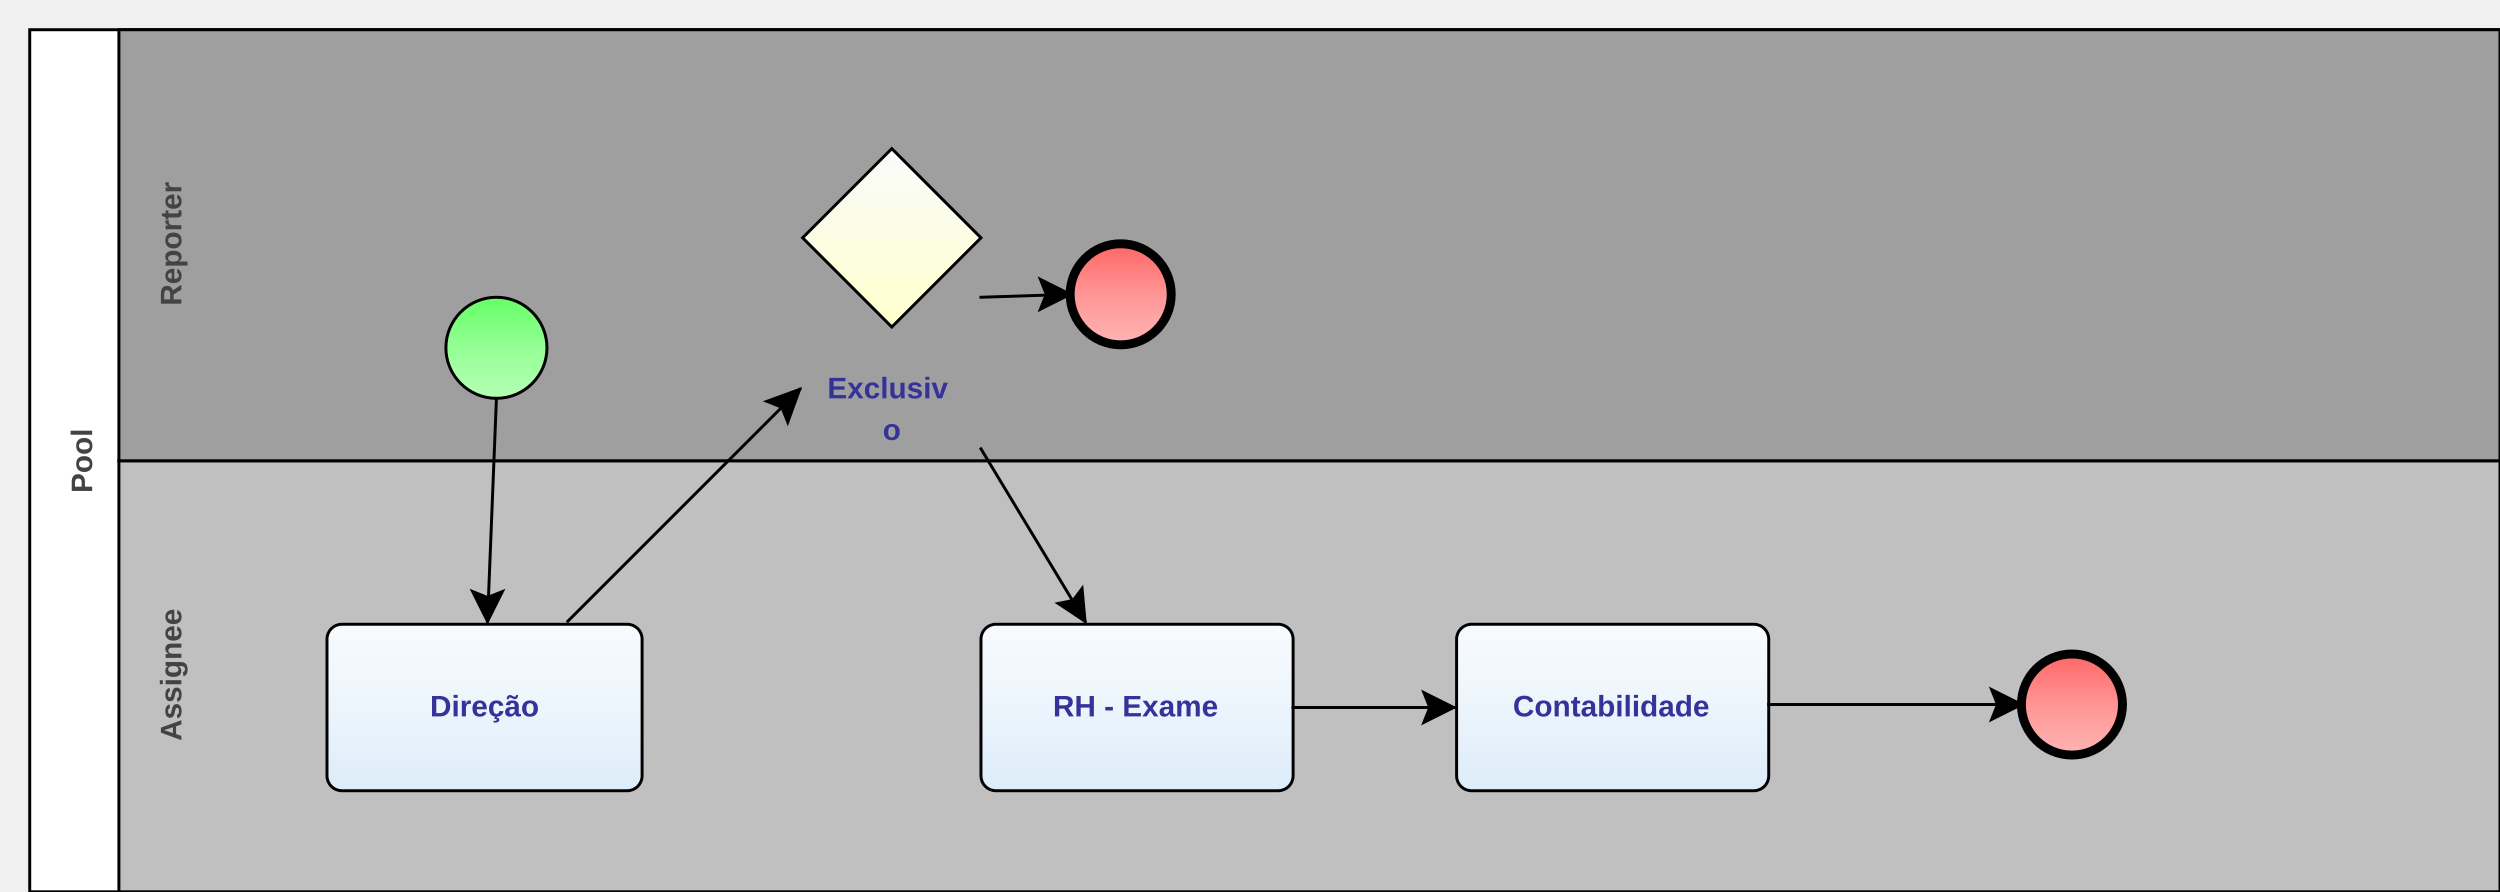
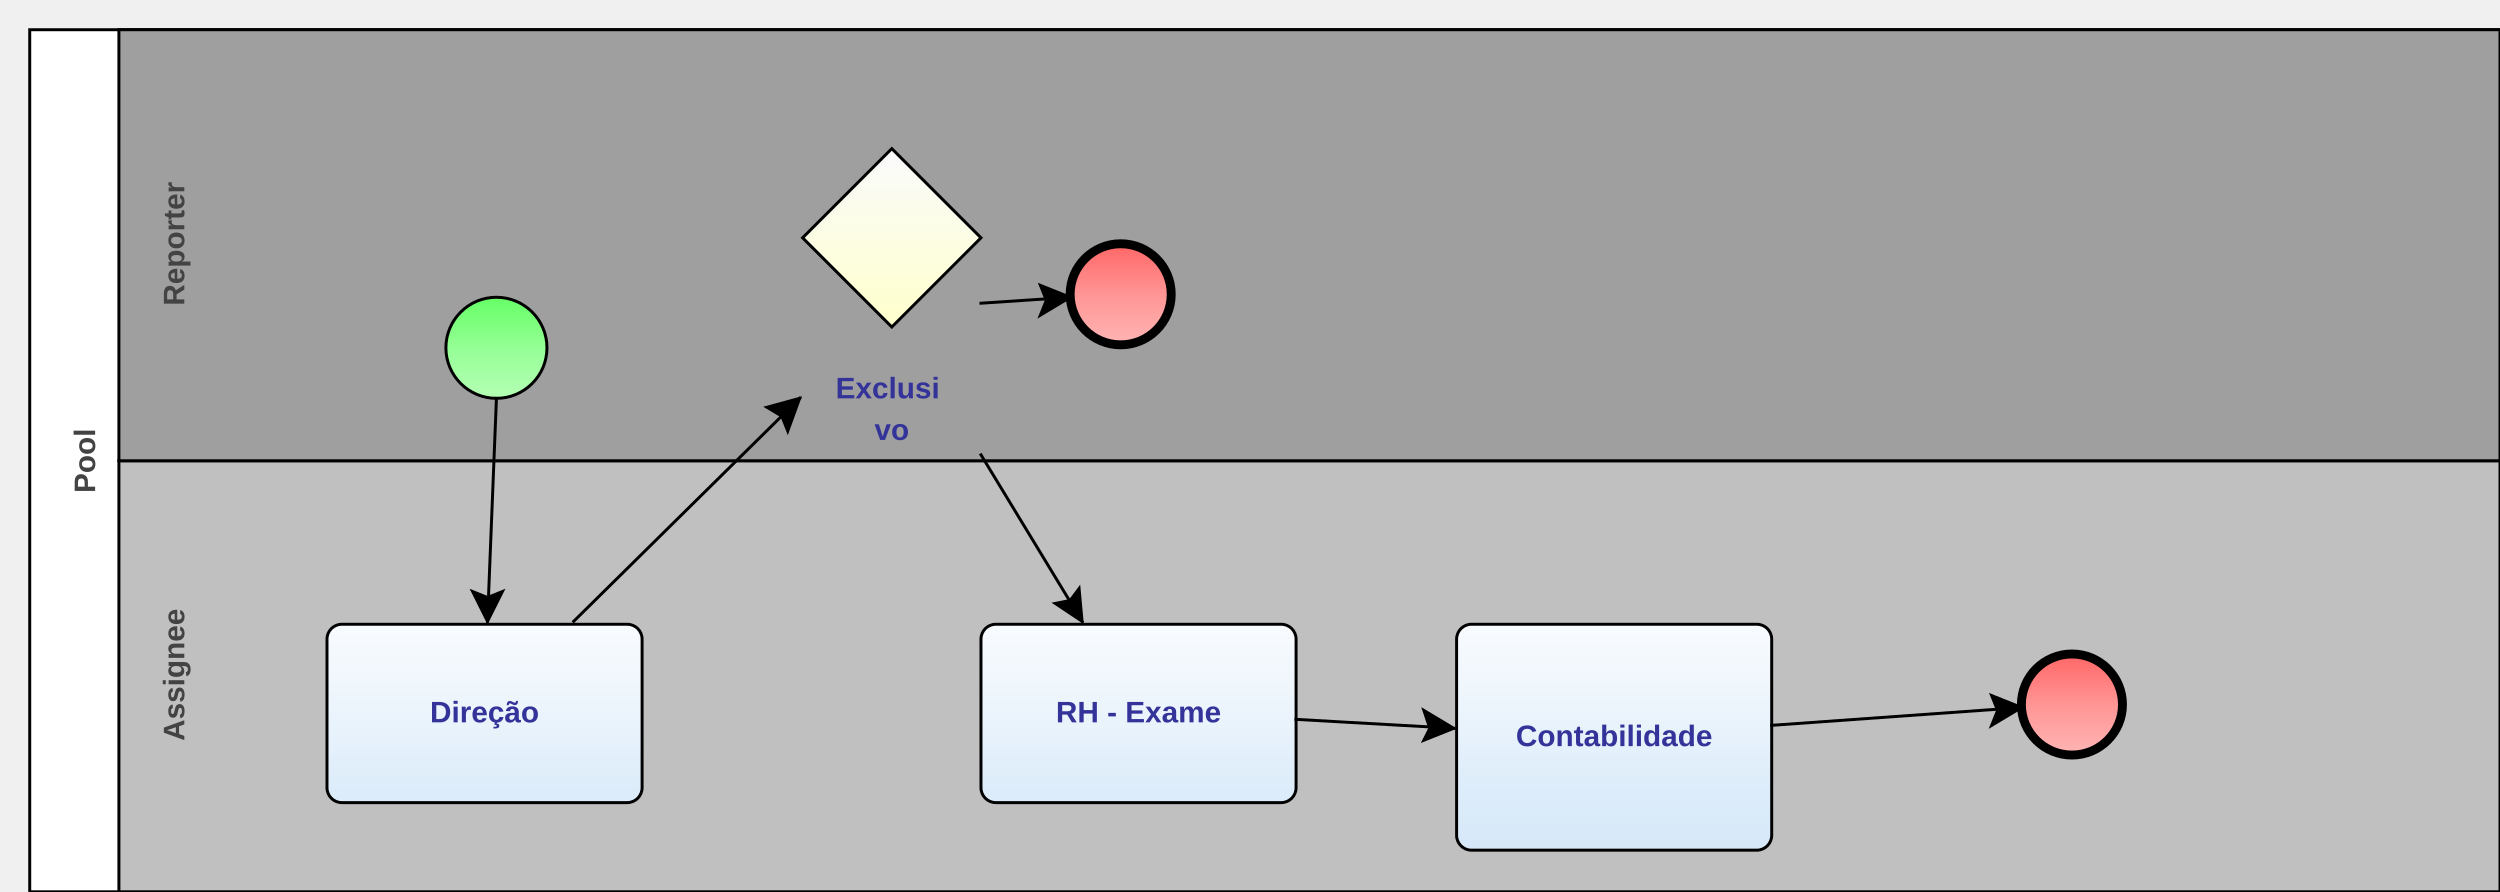
<svg xmlns="http://www.w3.org/2000/svg" xmlns:xlink="http://www.w3.org/1999/xlink" style="stroke-dasharray:none; shape-rendering:auto; font-family:'Arial'; text-rendering:auto; fill-opacity:1; color-interpolation:auto; color-rendering:auto; font-size:12; fill:black; stroke:black; image-rendering:auto; stroke-miterlimit:10; stroke-linecap:square; stroke-linejoin:miter; font-style:normal; stroke-width:1; stroke-dashoffset:0; font-weight:normal; stroke-opacity:1;" contentScriptType="text/ecmascript" preserveAspectRatio="xMidYMid meet" zoomAndPan="magnify" version="1.0" contentStyleType="text/css" xml:xlink="http://www.w3.org/1999/xlink" width="841" height="300">
  <rect x="10" y="10" width="831" height="290" ry="0" rx="0" style="stroke:#000000; fill:#FFFFFF" />
  <rect x="40" y="155" width="801" height="145" ry="0" rx="0" style="stroke:#000000; fill:#C0C0C0" />
  <g componentSequence="3">
-     <text x="-227" y="47" transform="rotate(270)" text-anchor="middle" style="font-weight:bold;font-size:10px;stroke:none; fill:#434343">
+     <text x="-227" y="48" transform="rotate(270)" text-anchor="middle" style="font-weight:bold;font-size:10px;stroke:none; fill:#434343">
      <tspan dy="14" x="-227">Assignee</tspan>
    </text>
  </g>
  <rect x="40" y="10" width="801" height="145" ry="0" rx="0" style="stroke:#000000; fill:#9F9F9F" />
  <g componentSequence="2">
-     <text x="-82" y="47" transform="rotate(270)" text-anchor="middle" style="font-weight:bold;font-size:10px;stroke:none; fill:#434343">
+     <text x="-82" y="48" transform="rotate(270)" text-anchor="middle" style="font-weight:bold;font-size:10px;stroke:none; fill:#434343">
      <tspan dy="14" x="-82">Reporter</tspan>
    </text>
  </g>
  <g componentSequence="1">
-     <text x="-155" y="17" transform="rotate(270)" text-anchor="middle" style="font-weight:bold;font-size:10px;stroke:none; fill:#434343">
+     <text x="-155" y="18" transform="rotate(270)" text-anchor="middle" style="font-weight:bold;font-size:10px;stroke:none; fill:#434343">
      <tspan dy="14" x="-155">Pool</tspan>
    </text>
  </g>
  <g sequence="4">
-     <ellipse cx="167" cy="117" rx="17" ry="17" stroke-width="1" style="fill:url(#linearGradient66FF6696FF96B6FFB6_1283945359);" stroke="336633" />
+     <ellipse cx="167" cy="117" rx="17" ry="17" stroke-width="1" style="fill:url(#linearGradient66FF6696FF96B6FFB6_17397809);" stroke="336633" />
  </g>
  <g sequence="5">
-     <rect x="110" y="210" width="106" height="56" ry="5" rx="5" style="fill:url(#linearGradientF8FBFEEDF5FCDEEDFAD4E7F8E2E5E9_1111528559);" stroke="191970" />
+     <rect x="110" y="210" width="106" height="60" ry="5" rx="5" style="fill:url(#linearGradientF8FBFEEDF5FCDEEDFAD4E7F8E2E5E9_265197152);" stroke="191970" />
  </g>
  <g componentSequence="5">
-     <text x="163" y="227" text-anchor="middle" style="font-weight:bold;font-size:10px;stroke:none; fill:#333399">
+     <text x="163" y="229" text-anchor="middle" style="font-weight:bold;font-size:10px;stroke:none; fill:#333399">
      <tspan dy="14" x="163">Direção</tspan>
    </text>
  </g>
  <g sequence="7">
-     <polygon points=" 270 80 300 50 330 80 300 110 270 80" style="fill:url(#linearGradientFAFBFCFFFFCC_1182734591);" stroke="000000" />
+     <polygon points=" 270 80 300 50 330 80 300 110 270 80" style="fill:url(#linearGradientFAFBFCFFFFCC_200348481);" stroke="000000" />
  </g>
  <g componentSequence="7">
    <text x="300" y="120" text-anchor="middle" style="font-weight:bold;font-size:10px;stroke:none; fill:#333399">
-       <tspan dy="14" x="300">Exclusiv</tspan>
-       <tspan dy="14" x="300">o</tspan>
+       <tspan dy="14" x="300">Exclusi</tspan>
+       <tspan dy="14" x="300">vo</tspan>
    </text>
  </g>
  <g sequence="9">
-     <ellipse cx="377" cy="99" rx="17" ry="17" stroke-width="3" style="fill:url(#linearGradientFF6666FF9696FFB6B6_58564180);" stroke="993333" />
+     <ellipse cx="377" cy="99" rx="17" ry="17" stroke-width="3" style="fill:url(#linearGradientFF6666FF9696FFB6B6_1324588123);" stroke="993333" />
  </g>
  <g sequence="11">
-     <rect x="330" y="210" width="105" height="56" ry="5" rx="5" style="fill:url(#linearGradientF8FBFEEDF5FCDEEDFAD4E7F8E2E5E9_1955696319);" stroke="191970" />
+     <rect x="330" y="210" width="106" height="60" ry="5" rx="5" style="fill:url(#linearGradientF8FBFEEDF5FCDEEDFAD4E7F8E2E5E9_82947396);" stroke="191970" />
  </g>
  <g componentSequence="11">
-     <text x="382" y="227" text-anchor="middle" style="font-weight:bold;font-size:10px;stroke:none; fill:#333399">
-       <tspan dy="14" x="382">RH - Exame</tspan>
+     <text x="383" y="229" text-anchor="middle" style="font-weight:bold;font-size:10px;stroke:none; fill:#333399">
+       <tspan dy="14" x="383">RH - Exame</tspan>
    </text>
  </g>
  <g sequence="13">
-     <rect x="490" y="210" width="105" height="56" ry="5" rx="5" style="fill:url(#linearGradientF8FBFEEDF5FCDEEDFAD4E7F8E2E5E9_842309550);" stroke="191970" />
+     <rect x="490" y="210" width="106" height="76" ry="5" rx="5" style="fill:url(#linearGradientF8FBFEEDF5FCDEEDFAD4E7F8E2E5E9_2146915884);" stroke="191970" />
  </g>
  <g componentSequence="13">
-     <text x="542" y="227" text-anchor="middle" style="font-weight:bold;font-size:10px;stroke:none; fill:#333399">
-       <tspan dy="14" x="542">Contabilidade</tspan>
+     <text x="543" y="237" text-anchor="middle" style="font-weight:bold;font-size:10px;stroke:none; fill:#333399">
+       <tspan dy="14" x="543">Contabilidade</tspan>
    </text>
  </g>
  <g sequence="15">
-     <ellipse cx="697" cy="237" rx="17" ry="17" stroke-width="3" style="fill:url(#linearGradientFF6666FF9696FFB6B6_204657143);" stroke="993333" />
+     <ellipse cx="697" cy="237" rx="17" ry="17" stroke-width="3" style="fill:url(#linearGradientFF6666FF9696FFB6B6_2082421128);" stroke="993333" />
  </g>
  <g componentSequence="6">
    <text x="175" y="172" style="font-size:10px;font-weight:none;stroke:none; fill:#333399" text-anchor="left" />
  </g>
  <g componentSequence="8">
-     <text x="240" y="170" style="font-size:10px;font-weight:none;stroke:none; fill:#333399" text-anchor="left" />
+     <text x="241" y="172" style="font-size:10px;font-weight:none;stroke:none; fill:#333399" text-anchor="left" />
  </g>
  <g componentSequence="10">
-     <text x="355" y="100" style="font-size:10px;font-weight:none;stroke:none; fill:#333399" text-anchor="left" />
+     <text x="355" y="101" style="font-size:10px;font-weight:none;stroke:none; fill:#333399" text-anchor="left" />
  </g>
  <g componentSequence="12">
-     <text x="358" y="180" style="font-size:10px;font-weight:none;stroke:none; fill:#333399" text-anchor="left" />
+     <text x="357" y="181" style="font-size:10px;font-weight:none;stroke:none; fill:#333399" text-anchor="left" />
  </g>
  <g componentSequence="14">
-     <text x="472" y="238" style="font-size:10px;font-weight:none;stroke:none; fill:#333399" text-anchor="left" />
+     <text x="473" y="244" style="font-size:10px;font-weight:none;stroke:none; fill:#333399" text-anchor="left" />
  </g>
  <g componentSequence="16">
-     <text x="647" y="237" style="font-size:10px;font-weight:none;stroke:none; fill:#333399" text-anchor="left" />
+     <text x="648" y="241" style="font-size:10px;font-weight:none;stroke:none; fill:#333399" text-anchor="left" />
  </g>
  <path style="fill:none; stroke:#000000;stroke-width:1" d="M167.0 134.0 L164.0 209.0" />
  <polygon style="fill:#000000; stroke:#000000;" points=" 169 199 164 209 159 199 164 201" />
-   <path style="fill:none; stroke:#000000;stroke-width:1" d="M191.0 209.0 L269.0 131.0" />
-   <polygon style="fill:#000000; stroke:#000000;" points=" 258 135 269 131 265 142 263 137" />
-   <path style="fill:none; stroke:#000000;stroke-width:1" d="M330.0 100.0 L360.0 99.0" />
-   <polygon style="fill:#000000; stroke:#000000;" points=" 350 94 360 99 350 104 352 99" />
-   <path style="fill:none; stroke:#000000;stroke-width:1" d="M330.0 151.0 L365.0 209.0" />
-   <polygon style="fill:#000000; stroke:#000000;" points=" 364 198 365 209 356 203 361 202" />
-   <path style="fill:none; stroke:#000000;stroke-width:1" d="M435.0 238.0 L489.0 238.0" />
-   <polygon style="fill:#000000; stroke:#000000;" points=" 479 233 489 238 479 243 481 238" />
-   <path style="fill:none; stroke:#000000;stroke-width:1" d="M595.0 237.0 L680.0 237.0" />
-   <polygon style="fill:#000000; stroke:#000000;" points=" 670 232 680 237 670 242 672 237" />
+   <path style="fill:none; stroke:#000000;stroke-width:1" d="M193.0 209.0 L269.0 134.0" />
+   <polygon style="fill:#000000; stroke:#000000;" points=" 258 137 269 134 265 145 263 140" />
+   <path style="fill:none; stroke:#000000;stroke-width:1" d="M330.0 102.0 L360.0 100.0" />
+   <polygon style="fill:#000000; stroke:#000000;" points=" 350 96 360 100 350 106 352 101" />
+   <path style="fill:none; stroke:#000000;stroke-width:1" d="M330.0 153.0 L364.0 209.0" />
+   <polygon style="fill:#000000; stroke:#000000;" points=" 363 198 364 209 355 203 360 202" />
+   <path style="fill:none; stroke:#000000;stroke-width:1" d="M436.0 242.0 L489.0 245.0" />
+   <polygon style="fill:#000000; stroke:#000000;" points=" 479 239 489 245 479 249 481 245" />
+   <path style="fill:none; stroke:#000000;stroke-width:1" d="M596.0 244.0 L680.0 238.0" />
+   <polygon style="fill:#000000; stroke:#000000;" points=" 670 234 680 238 670 244 672 239" />
  <defs>
-     <linearGradient xlink:href="#linearGradient66FF6696FF96B6FFB6" id="linearGradient66FF6696FF96B6FFB6_1283945359" x1="0" y1="100.0" x2="0" y2="135.0" gradientUnits="userSpaceOnUse" xlink:type="simple" xlink:actuate="onLoad" xlink:show="other" />
+     <linearGradient xlink:href="#linearGradient66FF6696FF96B6FFB6" id="linearGradient66FF6696FF96B6FFB6_17397809" x1="0" y1="100.0" x2="0" y2="135.0" gradientUnits="userSpaceOnUse" xlink:type="simple" xlink:actuate="onLoad" xlink:show="other" />
    <linearGradient id="linearGradient66FF6696FF96B6FFB6">
      <stop style="stop-color:#66FF66;stop-opacity:1;" offset="0.0" id="stop66FF66" />
      <stop style="stop-color:#96FF96;stop-opacity:1;" offset="0.5" id="stop96FF96" />
      <stop style="stop-color:#B6FFB6;stop-opacity:1;" offset="1.0" id="stopB6FFB6" />
    </linearGradient>
-     <linearGradient xlink:href="#linearGradientF8FBFEEDF5FCDEEDFAD4E7F8E2E5E9" id="linearGradientF8FBFEEDF5FCDEEDFAD4E7F8E2E5E9_1111528559" x1="0" y1="210.0" x2="0" y2="316.0" gradientUnits="userSpaceOnUse" xlink:type="simple" xlink:actuate="onLoad" xlink:show="other" />
+     <linearGradient xlink:href="#linearGradientF8FBFEEDF5FCDEEDFAD4E7F8E2E5E9" id="linearGradientF8FBFEEDF5FCDEEDFAD4E7F8E2E5E9_265197152" x1="0" y1="210.0" x2="0" y2="316.0" gradientUnits="userSpaceOnUse" xlink:type="simple" xlink:actuate="onLoad" xlink:show="other" />
    <linearGradient id="linearGradientF8FBFEEDF5FCDEEDFAD4E7F8E2E5E9">
      <stop style="stop-color:#F8FBFE;stop-opacity:1;" offset="0.0" id="stopF8FBFE" />
      <stop style="stop-color:#EDF5FC;stop-opacity:1;" offset="0.25" id="stopEDF5FC" />
      <stop style="stop-color:#DEEDFA;stop-opacity:1;" offset="0.5" id="stopDEEDFA" />
      <stop style="stop-color:#D4E7F8;stop-opacity:1;" offset="0.75" id="stopD4E7F8" />
      <stop style="stop-color:#E2E5E9;stop-opacity:1;" offset="1.0" id="stopE2E5E9" />
    </linearGradient>
-     <linearGradient xlink:href="#linearGradientFAFBFCFFFFCC" id="linearGradientFAFBFCFFFFCC_1182734591" x1="0" y1="50.0" x2="0" y2="110.0" gradientUnits="userSpaceOnUse" xlink:type="simple" xlink:actuate="onLoad" xlink:show="other" />
+     <linearGradient xlink:href="#linearGradientFAFBFCFFFFCC" id="linearGradientFAFBFCFFFFCC_200348481" x1="0" y1="50.0" x2="0" y2="110.0" gradientUnits="userSpaceOnUse" xlink:type="simple" xlink:actuate="onLoad" xlink:show="other" />
    <linearGradient id="linearGradientFAFBFCFFFFCC">
      <stop style="stop-color:#FAFBFC;stop-opacity:1;" offset="0.0" id="stopFAFBFC" />
      <stop style="stop-color:#FFFFCC;stop-opacity:1;" offset="1.0" id="stopFFFFCC" />
    </linearGradient>
-     <linearGradient xlink:href="#linearGradientFF6666FF9696FFB6B6" id="linearGradientFF6666FF9696FFB6B6_58564180" x1="0" y1="82.0" x2="0" y2="117.0" gradientUnits="userSpaceOnUse" xlink:type="simple" xlink:actuate="onLoad" xlink:show="other" />
+     <linearGradient xlink:href="#linearGradientFF6666FF9696FFB6B6" id="linearGradientFF6666FF9696FFB6B6_1324588123" x1="0" y1="82.0" x2="0" y2="117.0" gradientUnits="userSpaceOnUse" xlink:type="simple" xlink:actuate="onLoad" xlink:show="other" />
    <linearGradient id="linearGradientFF6666FF9696FFB6B6">
      <stop style="stop-color:#FF6666;stop-opacity:1;" offset="0.0" id="stopFF6666" />
      <stop style="stop-color:#FF9696;stop-opacity:1;" offset="0.5" id="stopFF9696" />
      <stop style="stop-color:#FFB6B6;stop-opacity:1;" offset="1.0" id="stopFFB6B6" />
    </linearGradient>
-     <linearGradient xlink:href="#linearGradientF8FBFEEDF5FCDEEDFAD4E7F8E2E5E9" id="linearGradientF8FBFEEDF5FCDEEDFAD4E7F8E2E5E9_1955696319" x1="0" y1="210.0" x2="0" y2="315.0" gradientUnits="userSpaceOnUse" xlink:type="simple" xlink:actuate="onLoad" xlink:show="other" />
-     <linearGradient xlink:href="#linearGradientF8FBFEEDF5FCDEEDFAD4E7F8E2E5E9" id="linearGradientF8FBFEEDF5FCDEEDFAD4E7F8E2E5E9_842309550" x1="0" y1="210.0" x2="0" y2="315.0" gradientUnits="userSpaceOnUse" xlink:type="simple" xlink:actuate="onLoad" xlink:show="other" />
-     <linearGradient xlink:href="#linearGradientFF6666FF9696FFB6B6" id="linearGradientFF6666FF9696FFB6B6_204657143" x1="0" y1="220.0" x2="0" y2="255.0" gradientUnits="userSpaceOnUse" xlink:type="simple" xlink:actuate="onLoad" xlink:show="other" />
+     <linearGradient xlink:href="#linearGradientF8FBFEEDF5FCDEEDFAD4E7F8E2E5E9" id="linearGradientF8FBFEEDF5FCDEEDFAD4E7F8E2E5E9_82947396" x1="0" y1="210.0" x2="0" y2="316.0" gradientUnits="userSpaceOnUse" xlink:type="simple" xlink:actuate="onLoad" xlink:show="other" />
+     <linearGradient xlink:href="#linearGradientF8FBFEEDF5FCDEEDFAD4E7F8E2E5E9" id="linearGradientF8FBFEEDF5FCDEEDFAD4E7F8E2E5E9_2146915884" x1="0" y1="210.0" x2="0" y2="316.0" gradientUnits="userSpaceOnUse" xlink:type="simple" xlink:actuate="onLoad" xlink:show="other" />
+     <linearGradient xlink:href="#linearGradientFF6666FF9696FFB6B6" id="linearGradientFF6666FF9696FFB6B6_2082421128" x1="0" y1="220.0" x2="0" y2="255.0" gradientUnits="userSpaceOnUse" xlink:type="simple" xlink:actuate="onLoad" xlink:show="other" />
  </defs>
</svg>
